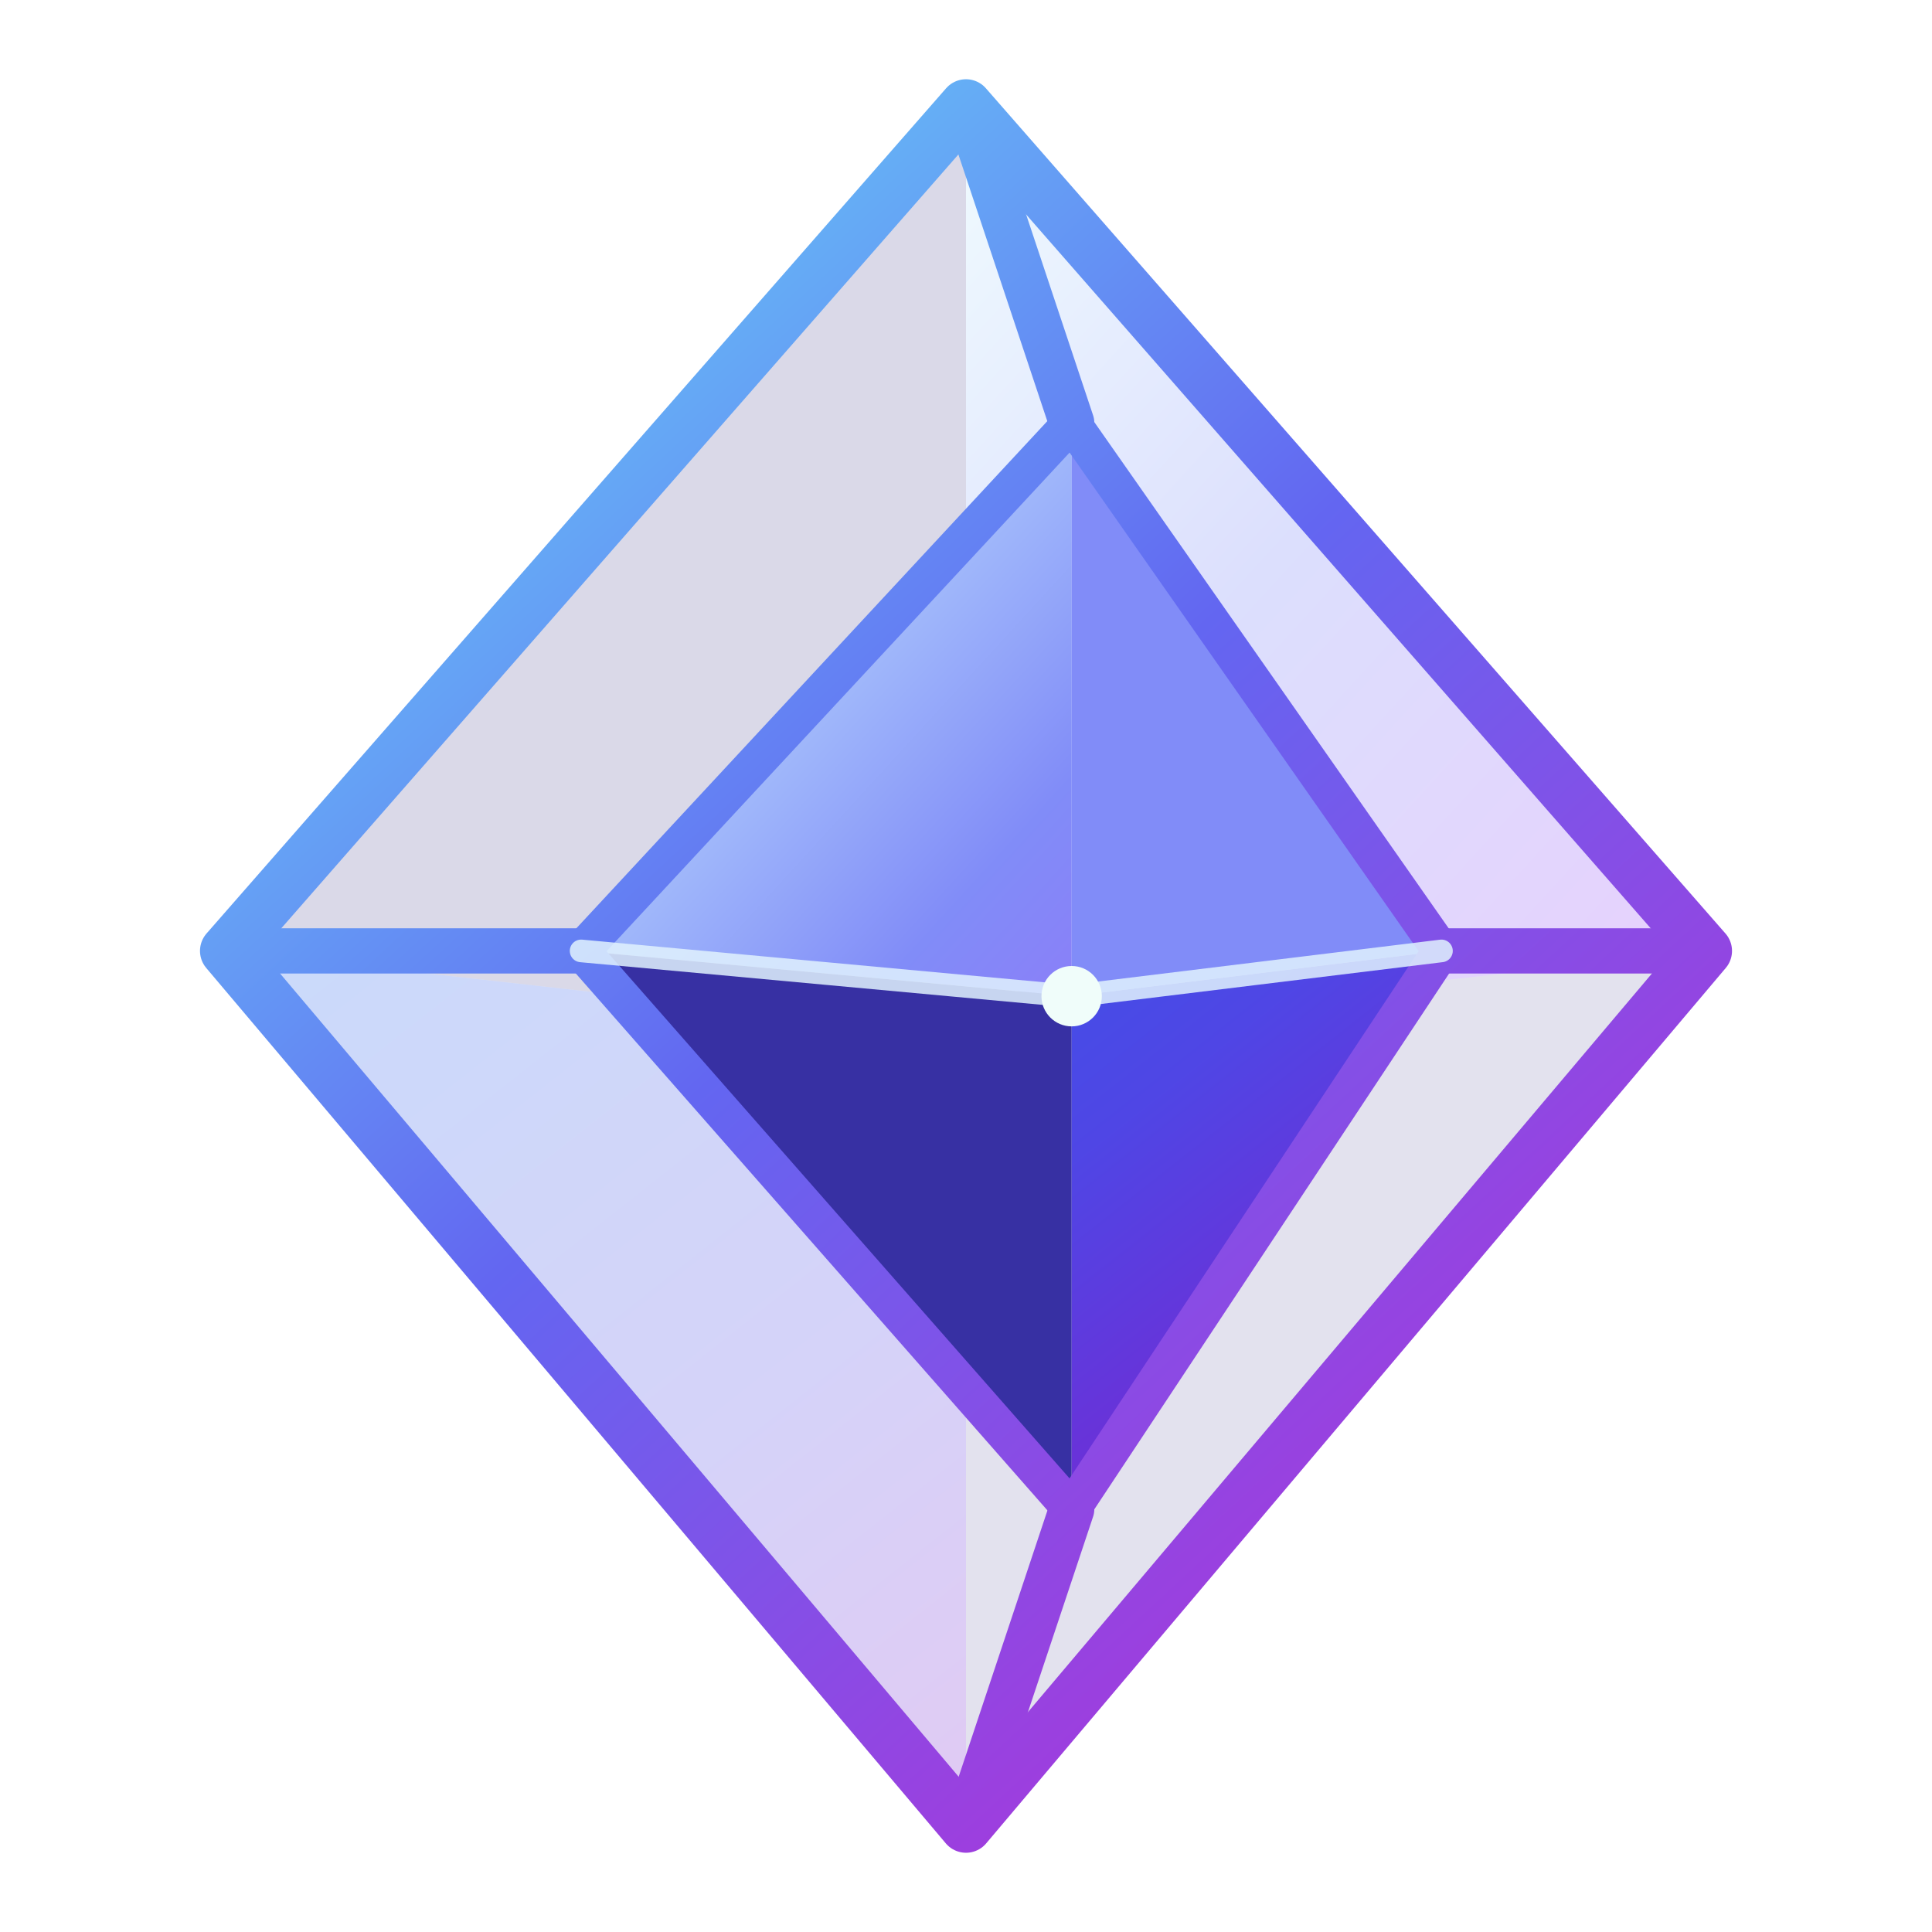
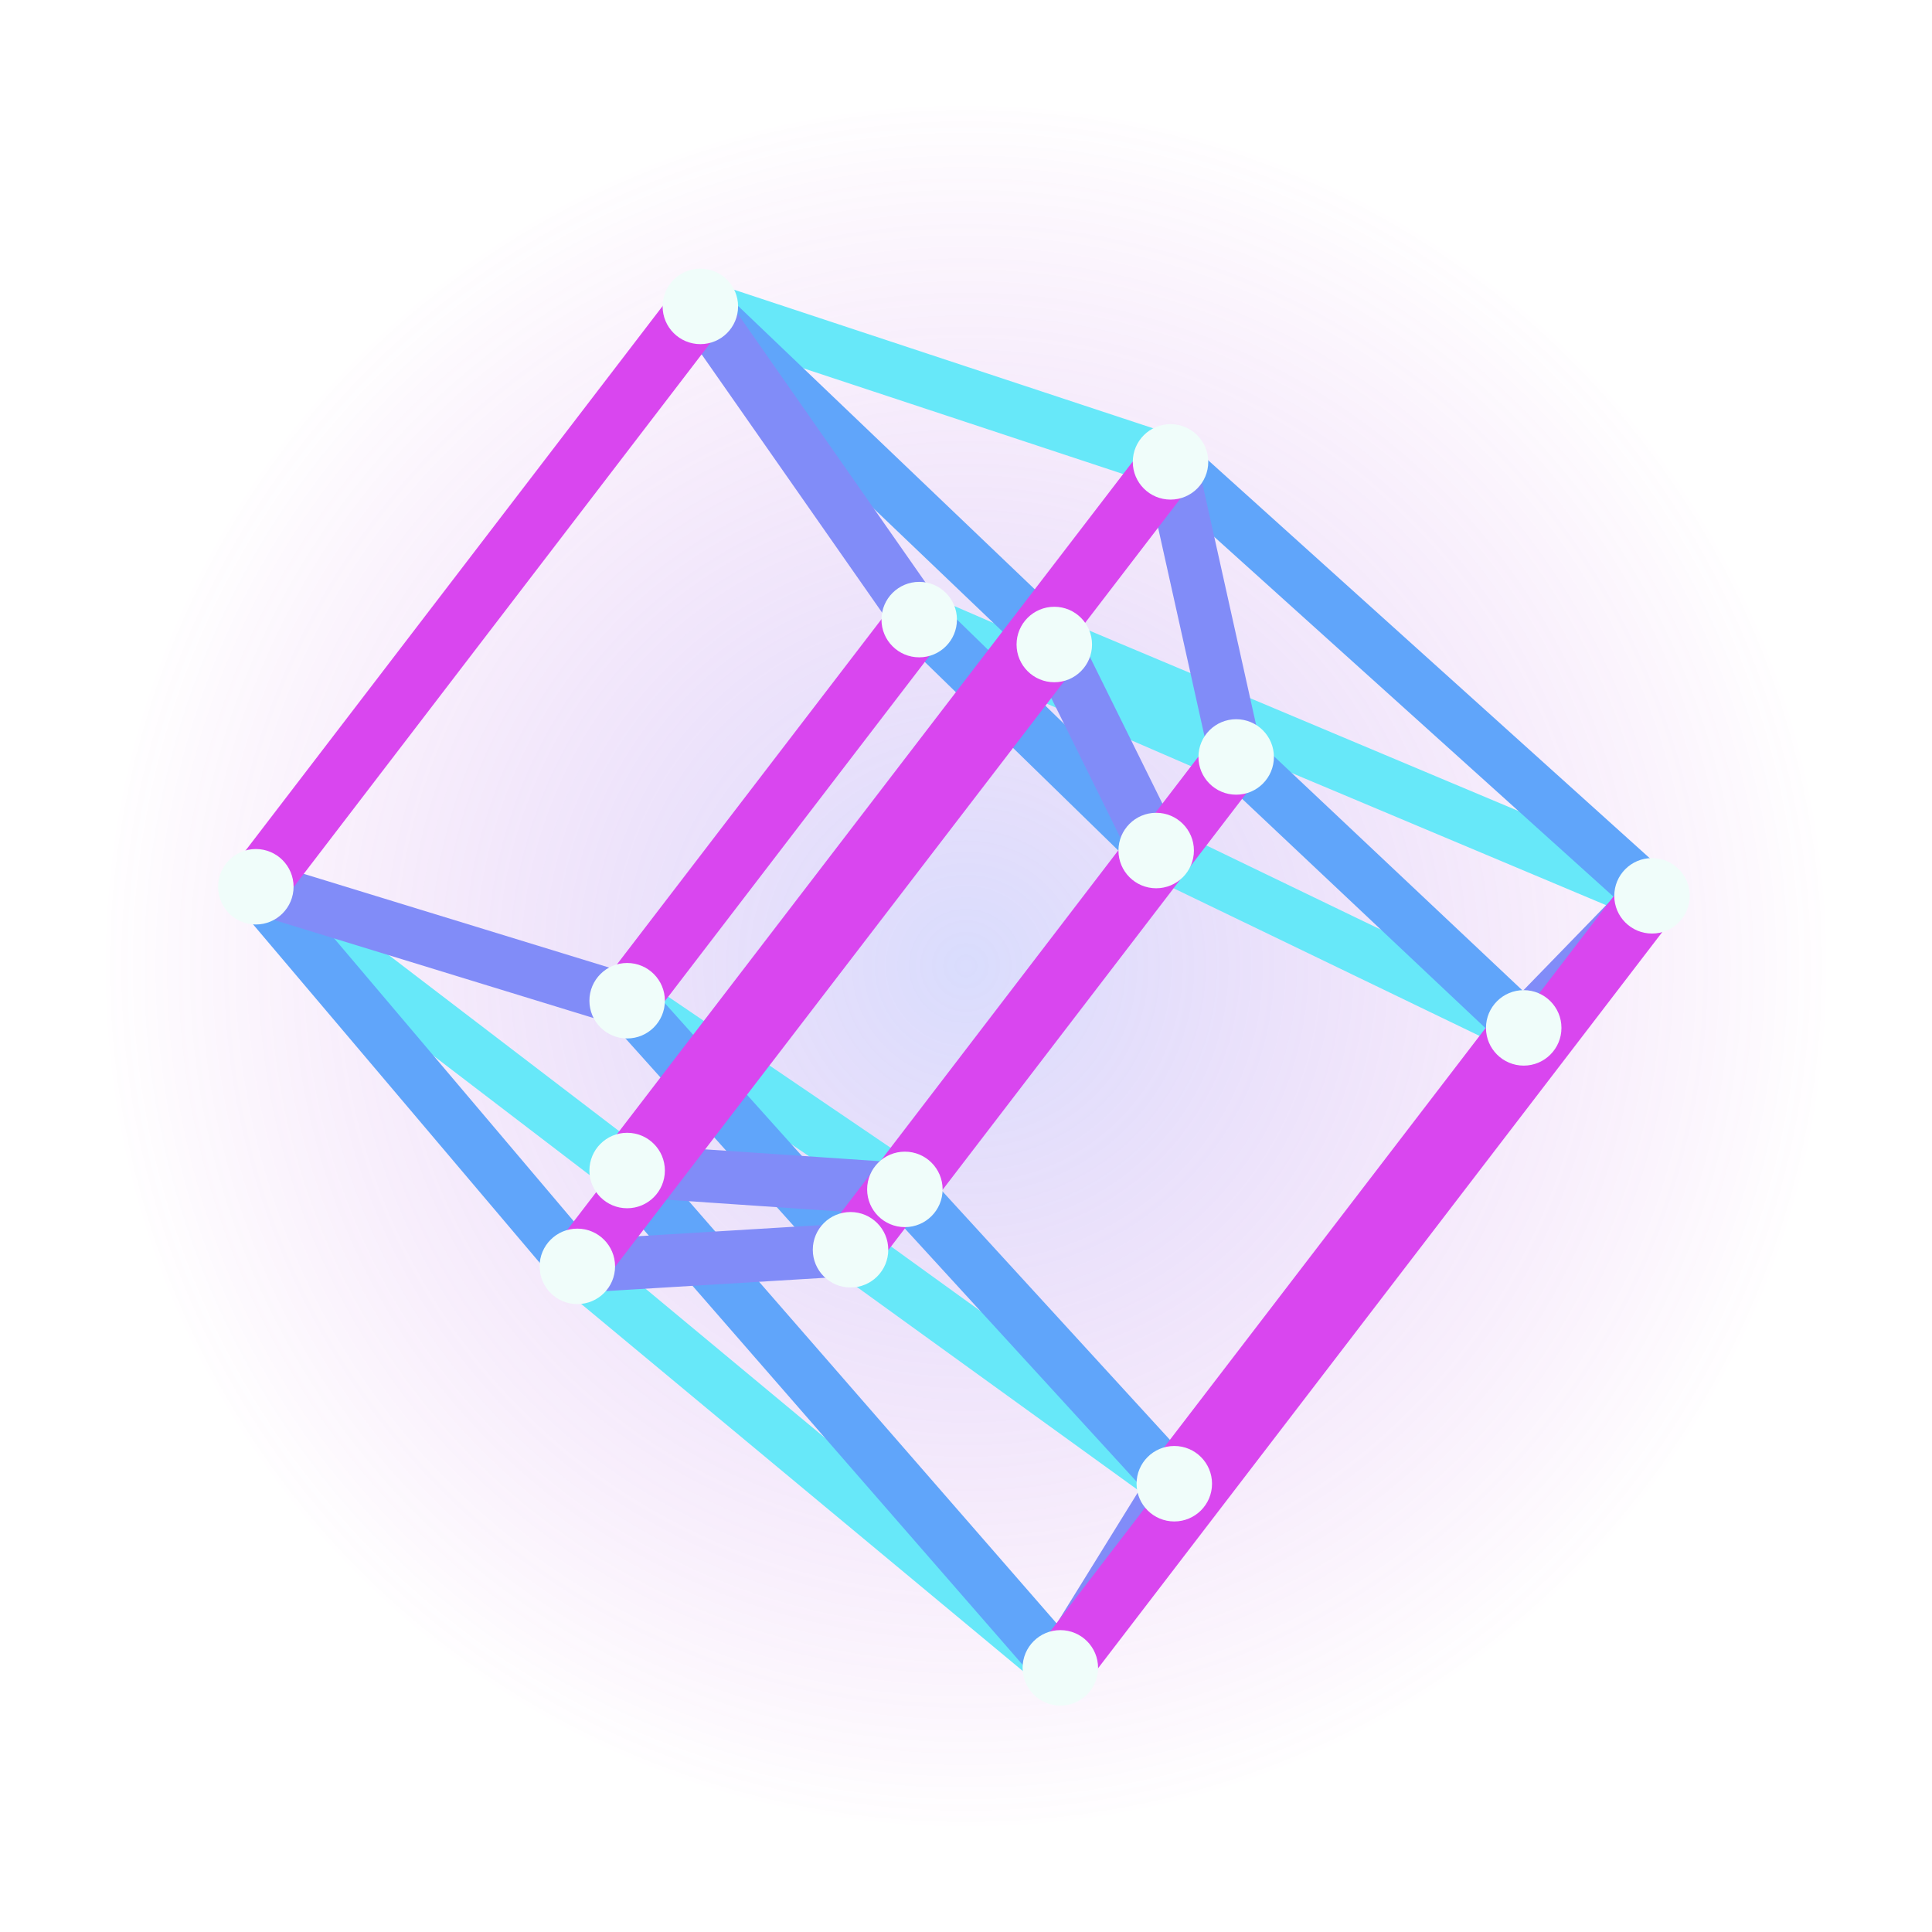
<svg xmlns="http://www.w3.org/2000/svg" viewBox="0 0 256 256">
  <defs>
-     <linearGradient id="edge" x1="26" y1="22" x2="226" y2="238" gradientUnits="userSpaceOnUse">
+     <linearGradient id="edge" x1="34" y1="28" x2="222" y2="224" gradientUnits="userSpaceOnUse">
      <stop offset="0" stop-color="#67e8f9" />
-       <stop offset=".46" stop-color="#6366f1" />
-       <stop offset="1" stop-color="#c026d3" />
+       <stop offset=".5" stop-color="#6366f1" />
+       <stop offset="1" stop-color="#d946ef" />
    </linearGradient>
-     <linearGradient id="light" x1="72" y1="66" x2="190" y2="174" gradientUnits="userSpaceOnUse">
-       <stop offset="0" stop-color="#cffafe" />
-       <stop offset=".48" stop-color="#818cf8" />
-       <stop offset="1" stop-color="#a855f7" />
-     </linearGradient>
-     <linearGradient id="dark" x1="90" y1="92" x2="176" y2="201" gradientUnits="userSpaceOnUse">
-       <stop offset="0" stop-color="#2563eb" />
-       <stop offset=".58" stop-color="#4f46e5" />
-       <stop offset="1" stop-color="#7e22ce" />
-     </linearGradient>
+     <radialGradient id="aura">
+       <stop offset="0" stop-color="#818cf8" stop-opacity=".3" />
+       <stop offset="1" stop-color="#c026d3" stop-opacity="0" />
+     </radialGradient>
  </defs>
-   <path d="M128 14 30 126 128 137Z" fill="#312e81" opacity=".18" />
-   <path d="M128 14 226 126 128 137Z" fill="url(#light)" opacity=".28" />
-   <path d="m30 126 98 116v-105Z" fill="url(#dark)" opacity=".24" />
-   <path d="m226 126-98 116V137Z" fill="#312e81" opacity=".14" />
-   <path d="M128 14 226 126 128 242 30 126Z" fill="none" stroke="url(#edge)" stroke-width="7" stroke-linejoin="round" />
-   <path d="M128 14 142 56M226 126h-35M128 242l14-42M30 126h47M128 137l14-5" fill="none" stroke="url(#edge)" stroke-width="6" stroke-linecap="round" />
-   <path d="m142 56-65 70 65 6Z" fill="url(#light)" />
-   <path d="m142 56 49 70-49 6Z" fill="#818cf8" />
-   <path d="m77 126 65 74v-68Z" fill="#3730a3" />
-   <path d="m191 126-49 74v-68Z" fill="url(#dark)" />
-   <path d="m142 56 49 70-49 74-65-74Z" fill="none" stroke="url(#edge)" stroke-width="5" stroke-linejoin="round" />
-   <path d="M77 126l65 6 49-6" fill="none" stroke="#e0f2fe" stroke-width="3" stroke-linecap="round" opacity=".85" />
-   <circle cx="142" cy="132" r="4" fill="#f0fdfa" />
+   <circle cx="128" cy="128" r="114" fill="url(#aura)" />
+   <g fill="none" stroke-linecap="round" stroke-linejoin="round">
+     <path d="M153.2 112.7 201.9 136.2M112.7 165.6 155.6 196.6M139.7 85.4 218.9 118.7M76.5 167.8 140.5 221M121.8 82.1 163.8 100.3M83.1 132.6 119.9 157.6M92.8 40.6 155.1 61.2M33.9 117.5 83.1 155.1" stroke="#67e8f9" stroke-width="7" />
+     <path d="M153.2 112.7 121.8 82.1M112.7 165.6 83.1 132.6M139.7 85.4 92.8 40.6M76.5 167.8 33.9 117.5M201.9 136.2 163.8 100.3M155.6 196.6 119.9 157.6M218.9 118.7 155.1 61.2M140.5 221 83.1 155.1" stroke="#60a5fa" stroke-width="7" />
+     <path d="M139.7 85.4 153.2 112.7M76.5 167.8 112.7 165.6M92.8 40.6 121.8 82.1M33.9 117.5 83.1 132.6M218.9 118.7 201.9 136.2M140.5 221 155.6 196.6M155.1 61.2 163.8 100.3M83.1 155.1 119.9 157.6" stroke="#818cf8" stroke-width="7" />
+     <path d="M153.2 112.7 112.7 165.6M139.7 85.4 76.5 167.8M121.8 82.1 83.1 132.6M201.9 136.2 155.6 196.6M92.8 40.6 33.9 117.5M163.8 100.3 119.9 157.6M218.9 118.7 140.5 221M155.1 61.2 83.1 155.1" stroke="#d946ef" stroke-width="8" />
+   </g>
+   <g fill="#f0fdfa">
+     <circle cx="139.7" cy="85.4" r="5" />
+     <circle cx="218.9" cy="118.7" r="5" />
+     <circle cx="92.8" cy="40.6" r="5" />
+     <circle cx="155.1" cy="61.2" r="5" />
+     <circle cx="153.2" cy="112.7" r="5" />
+     <circle cx="201.9" cy="136.2" r="5" />
+     <circle cx="121.8" cy="82.1" r="5" />
+     <circle cx="163.8" cy="100.3" r="5" />
+     <circle cx="76.5" cy="167.8" r="5" />
+     <circle cx="140.5" cy="221" r="5" />
+     <circle cx="33.9" cy="117.5" r="5" />
+     <circle cx="83.1" cy="155.1" r="5" />
+     <circle cx="112.7" cy="165.6" r="5" />
+     <circle cx="155.6" cy="196.6" r="5" />
+     <circle cx="83.1" cy="132.6" r="5" />
+     <circle cx="119.9" cy="157.6" r="5" />
+   </g>
</svg>
